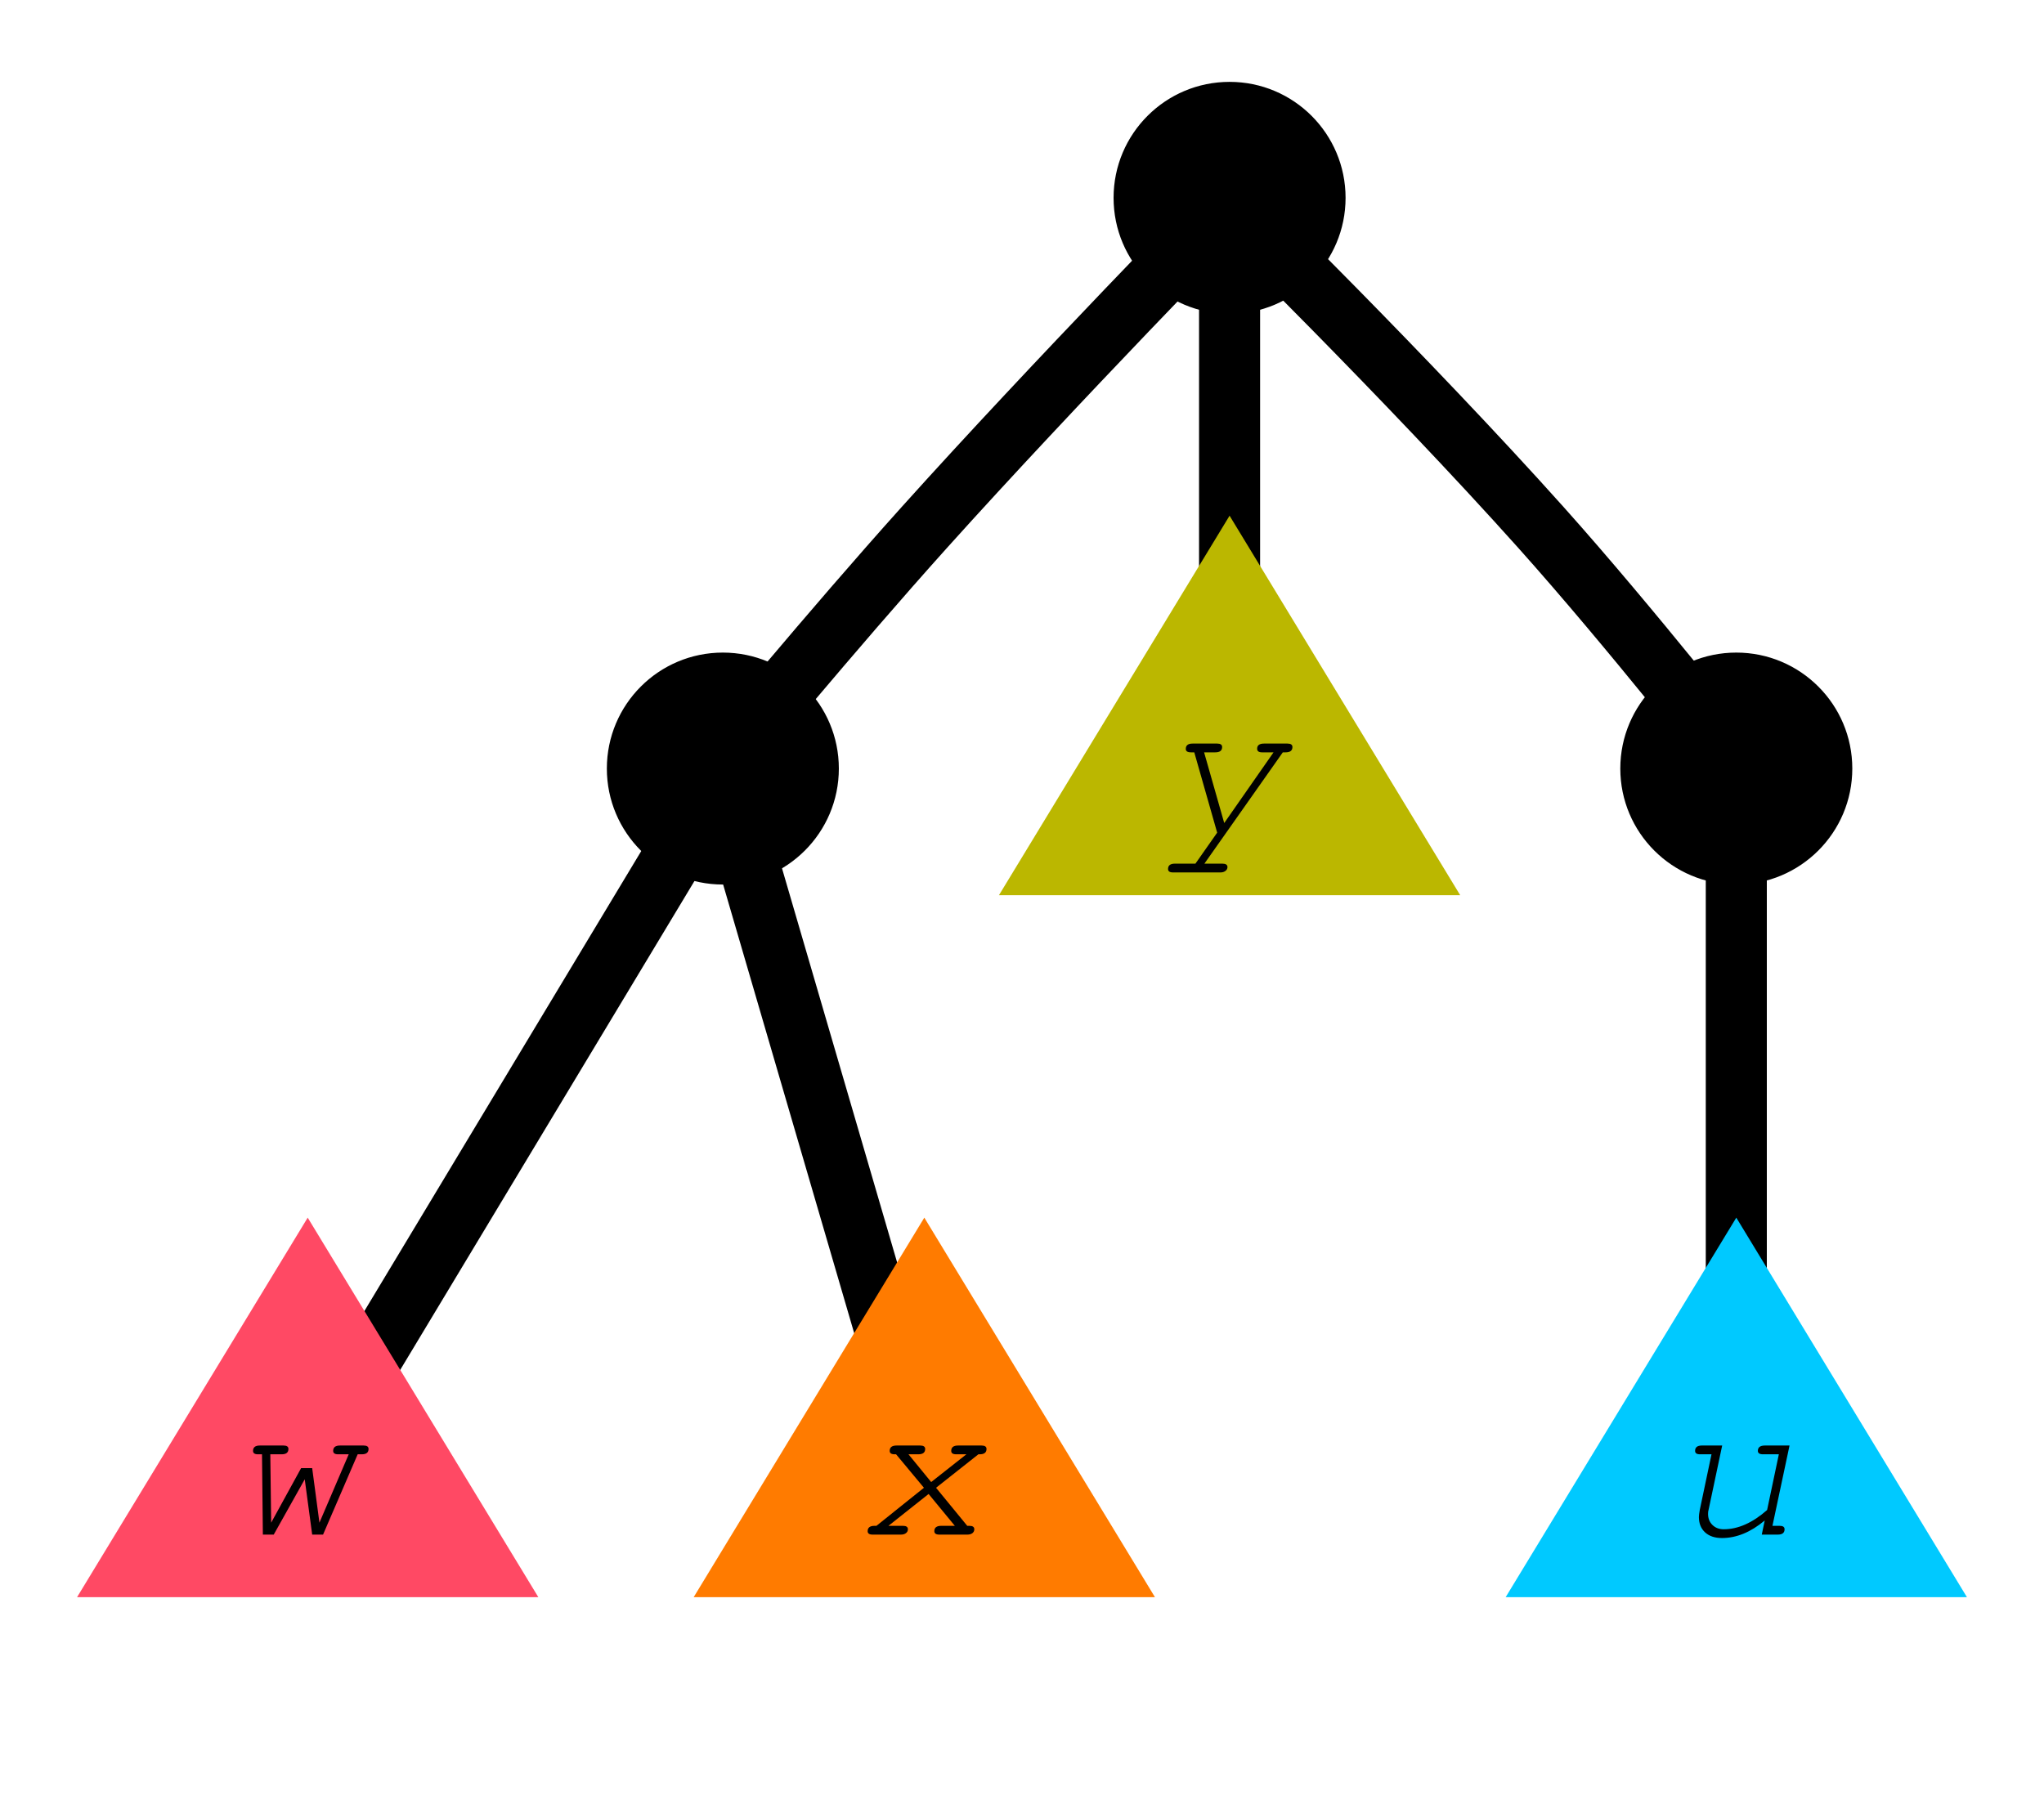
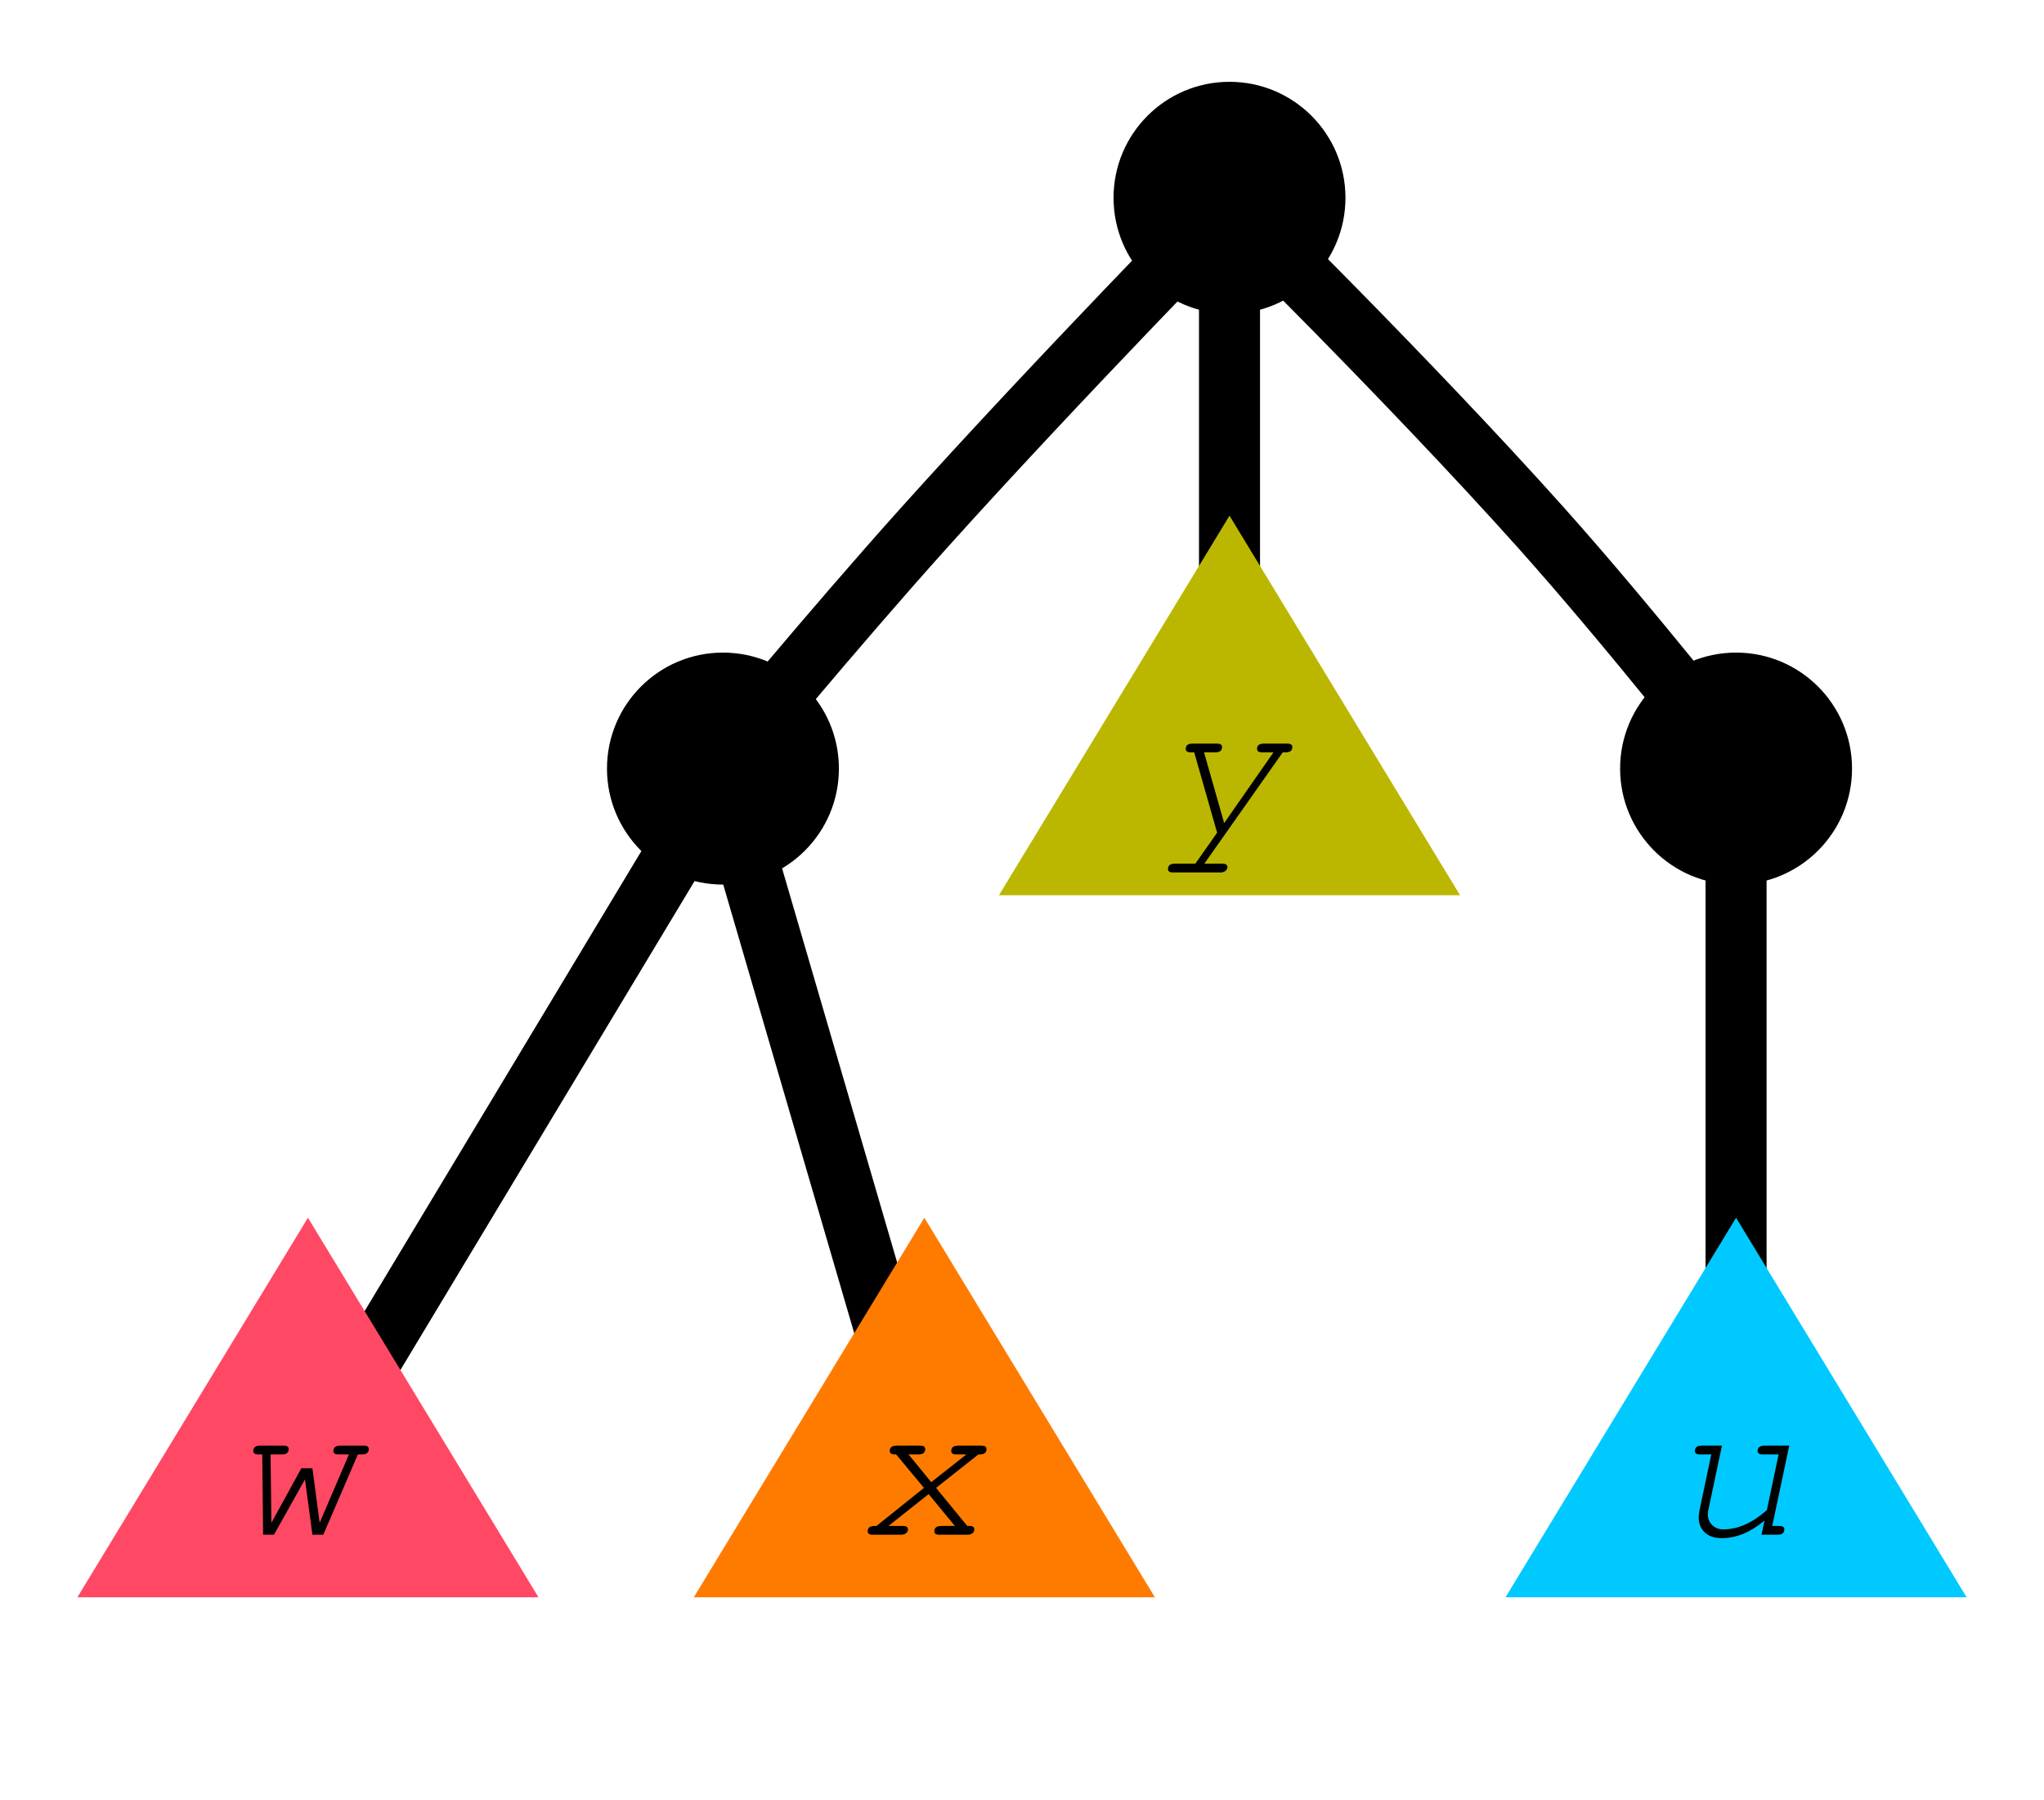
- <svg xmlns="http://www.w3.org/2000/svg" width="335pt" height="295pt" viewBox="0.00 0.00 334.80 294.80">
+ <svg xmlns="http://www.w3.org/2000/svg" width="167pt" height="147pt" viewBox="0.00 0.00 334.80 294.80">
  <g id="graph0" class="graph" transform="scale(1 1) rotate(0) translate(14.4 280.4)">
    <g id="edge1" class="edge">
      <path fill="none" stroke="black" stroke-width="10" d="M187,-247C187,-247 158.65,-218.08 137,-194 121.93,-177.24 104,-155.5 104,-155.5" />
    </g>
    <g id="edge4" class="edge">
      <path fill="none" stroke="black" stroke-width="10" d="M187,-247C187,-247 187,-155.5 187,-155.5" />
    </g>
    <g id="edge5" class="edge">
      <path fill="none" stroke="black" stroke-width="10" d="M187,-247C187,-247 216.2,-218.36 238,-194 252.83,-177.42 270,-155.5 270,-155.5" />
    </g>
    <g id="edge2" class="edge">
      <path fill="none" stroke="black" stroke-width="10" d="M104,-153.5C104,-153.5 36,-40.5 36,-40.5" />
    </g>
    <g id="edge3" class="edge">
      <path fill="none" stroke="black" stroke-width="10" d="M104,-153.5C104,-153.5 137,-40.5 137,-40.5" />
    </g>
    <g id="edge6" class="edge">
      <path fill="none" stroke="black" stroke-width="10" d="M270,-153.5C270,-153.5 270,-40.5 270,-40.5" />
    </g>
    <g id="node1" class="node">
      <ellipse fill="black" stroke="black" stroke-width="2" cx="187" cy="-248" rx="18" ry="18" />
    </g>
    <g id="node2" class="node">
      <ellipse fill="black" stroke="black" stroke-width="2" cx="104" cy="-154.5" rx="18" ry="18" />
    </g>
    <g id="node3" class="node">
      <polygon fill="#ff4964" stroke="#ff4964" stroke-width="2" points="36,-79 0,-19.75 72,-19.75 36,-79" />
      <text text-anchor="middle" x="36" y="-29" font-family="monospace" font-size="35.00">𝑤</text>
    </g>
    <g id="node4" class="node">
      <polygon fill="#ff7b00" stroke="#ff7b00" stroke-width="2" points="137,-79 101,-19.75 173,-19.75 137,-79" />
      <text text-anchor="middle" x="137" y="-29" font-family="monospace" font-size="35.00">𝑥</text>
    </g>
    <g id="node5" class="node">
      <polygon fill="#bbb700" stroke="#bbb700" stroke-width="2" points="187,-194 151,-134.75 223,-134.75 187,-194" />
      <text text-anchor="middle" x="187" y="-144" font-family="monospace" font-size="35.00">𝑦</text>
    </g>
    <g id="node6" class="node">
      <ellipse fill="black" stroke="black" stroke-width="2" cx="270" cy="-154.5" rx="18" ry="18" />
    </g>
    <g id="node7" class="node">
      <polygon fill="#00c9ff" stroke="#00c9ff" stroke-width="2" points="270,-79 234,-19.75 306,-19.75 270,-79" />
      <text text-anchor="middle" x="270" y="-29" font-family="monospace" font-size="35.00">𝑢</text>
    </g>
  </g>
</svg>
